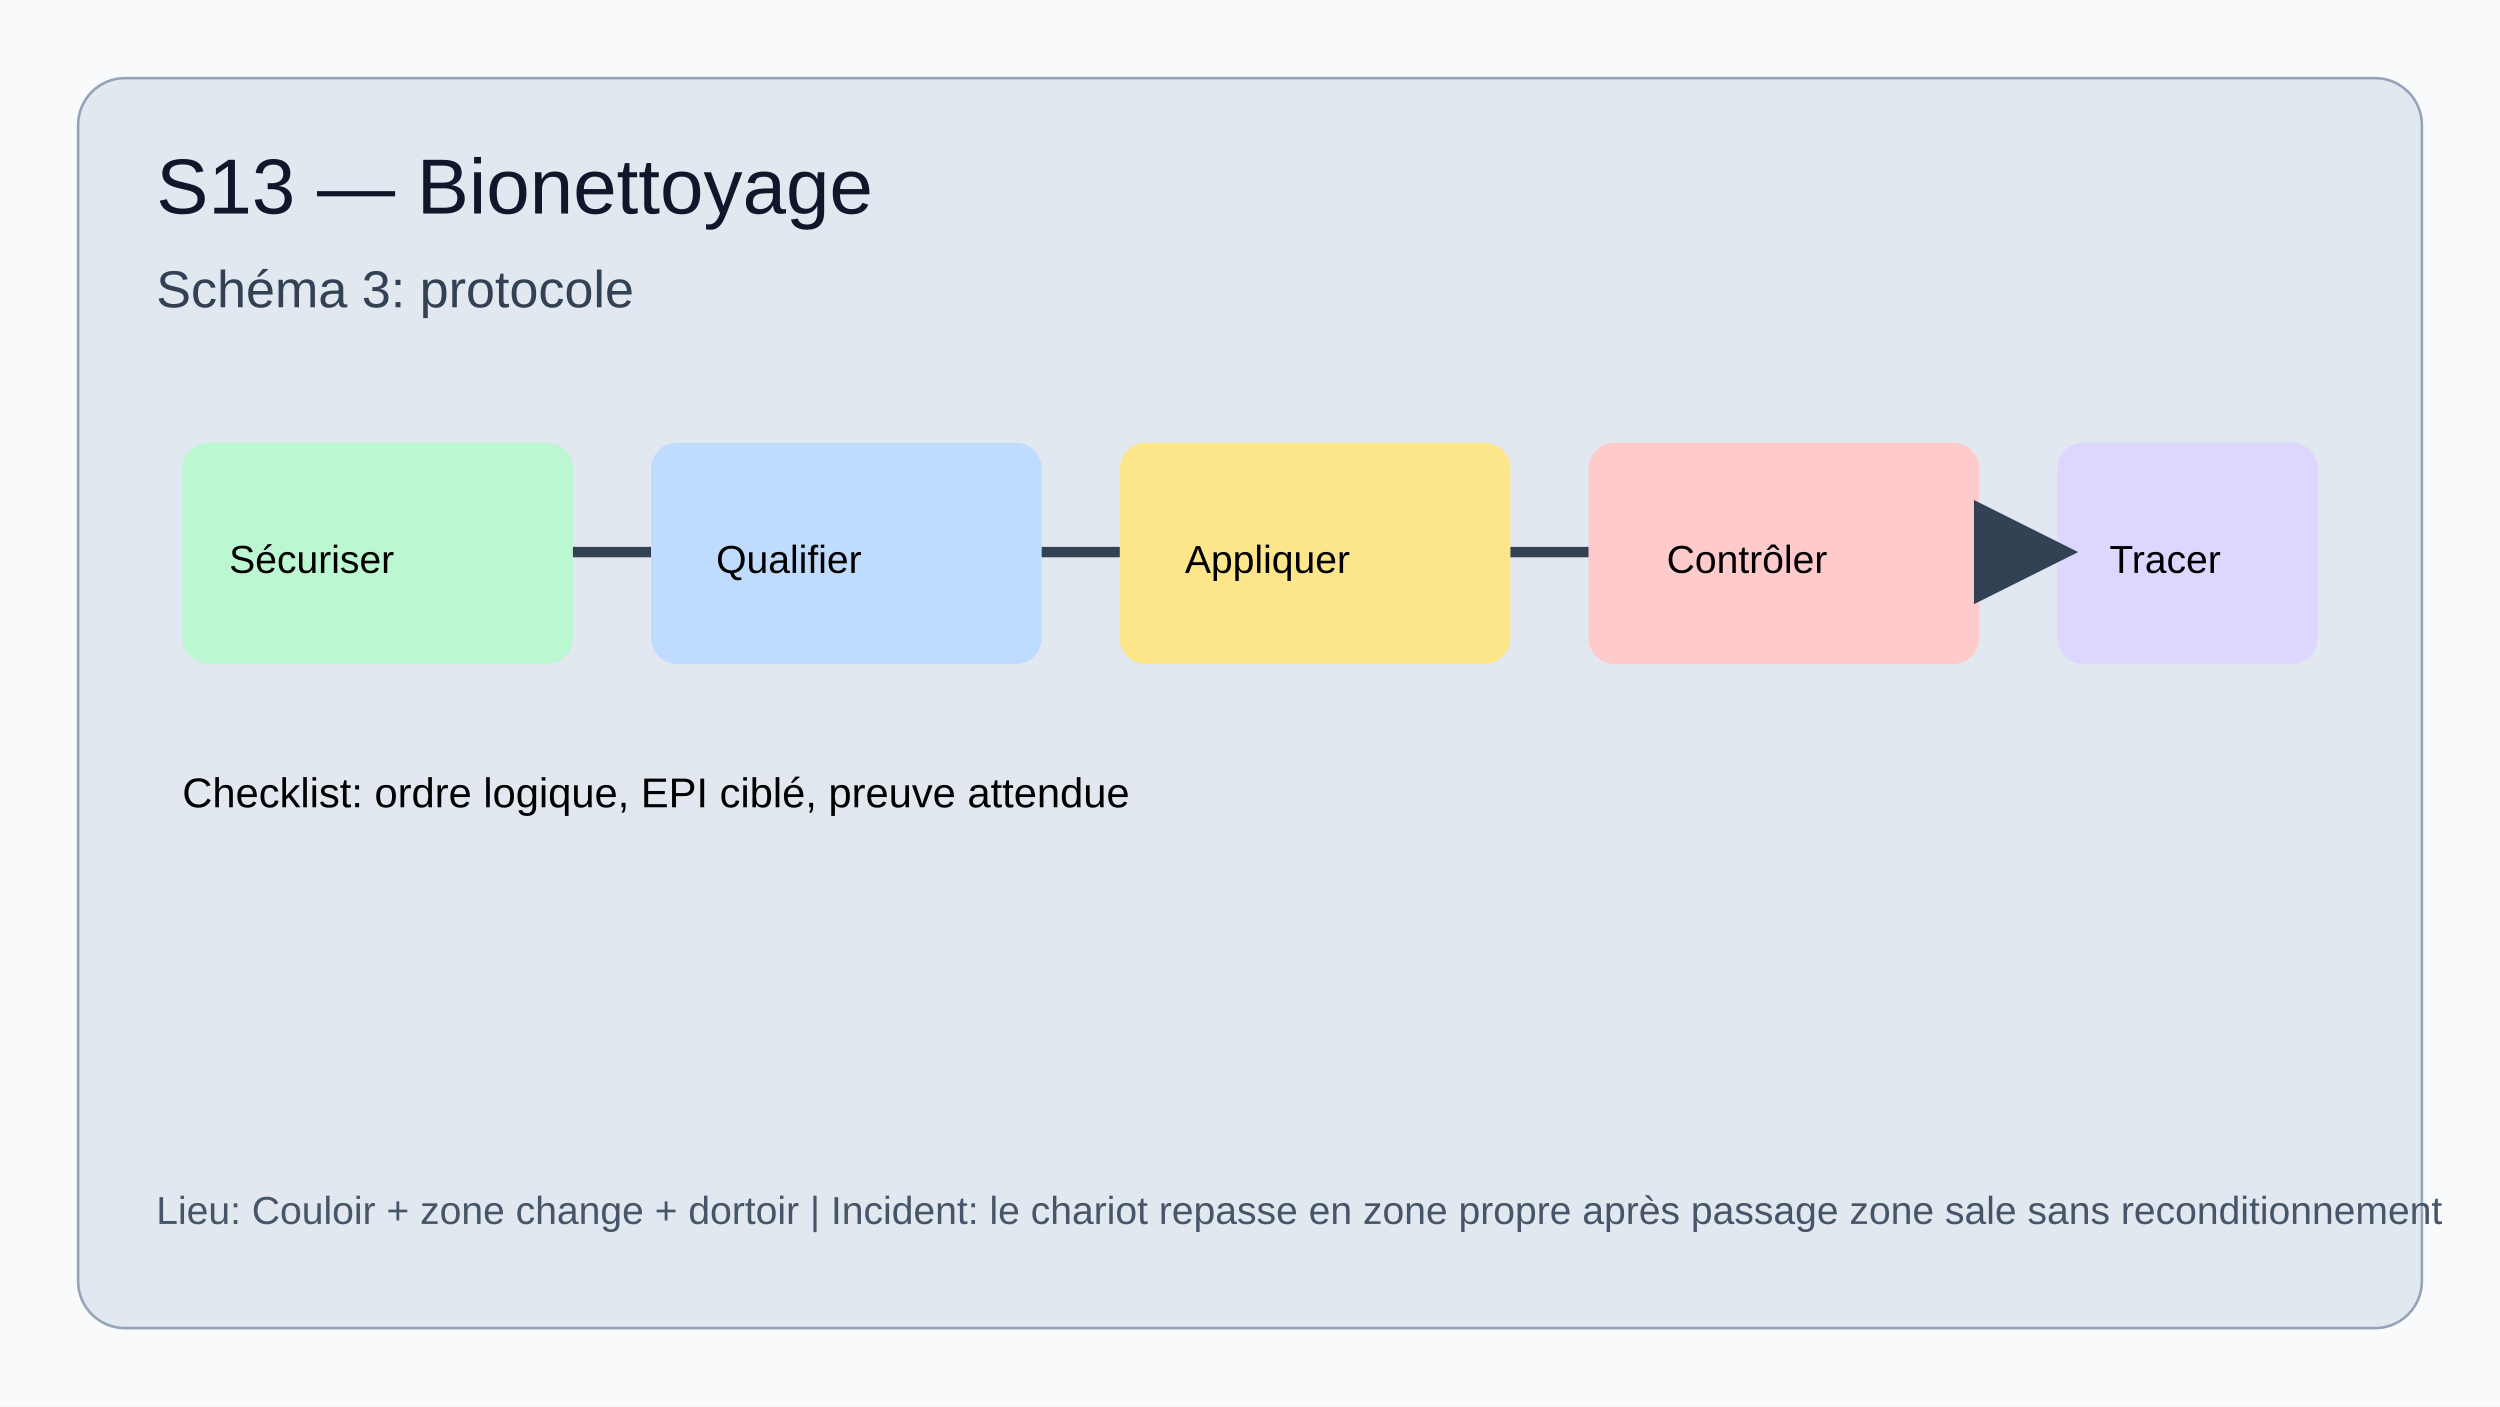
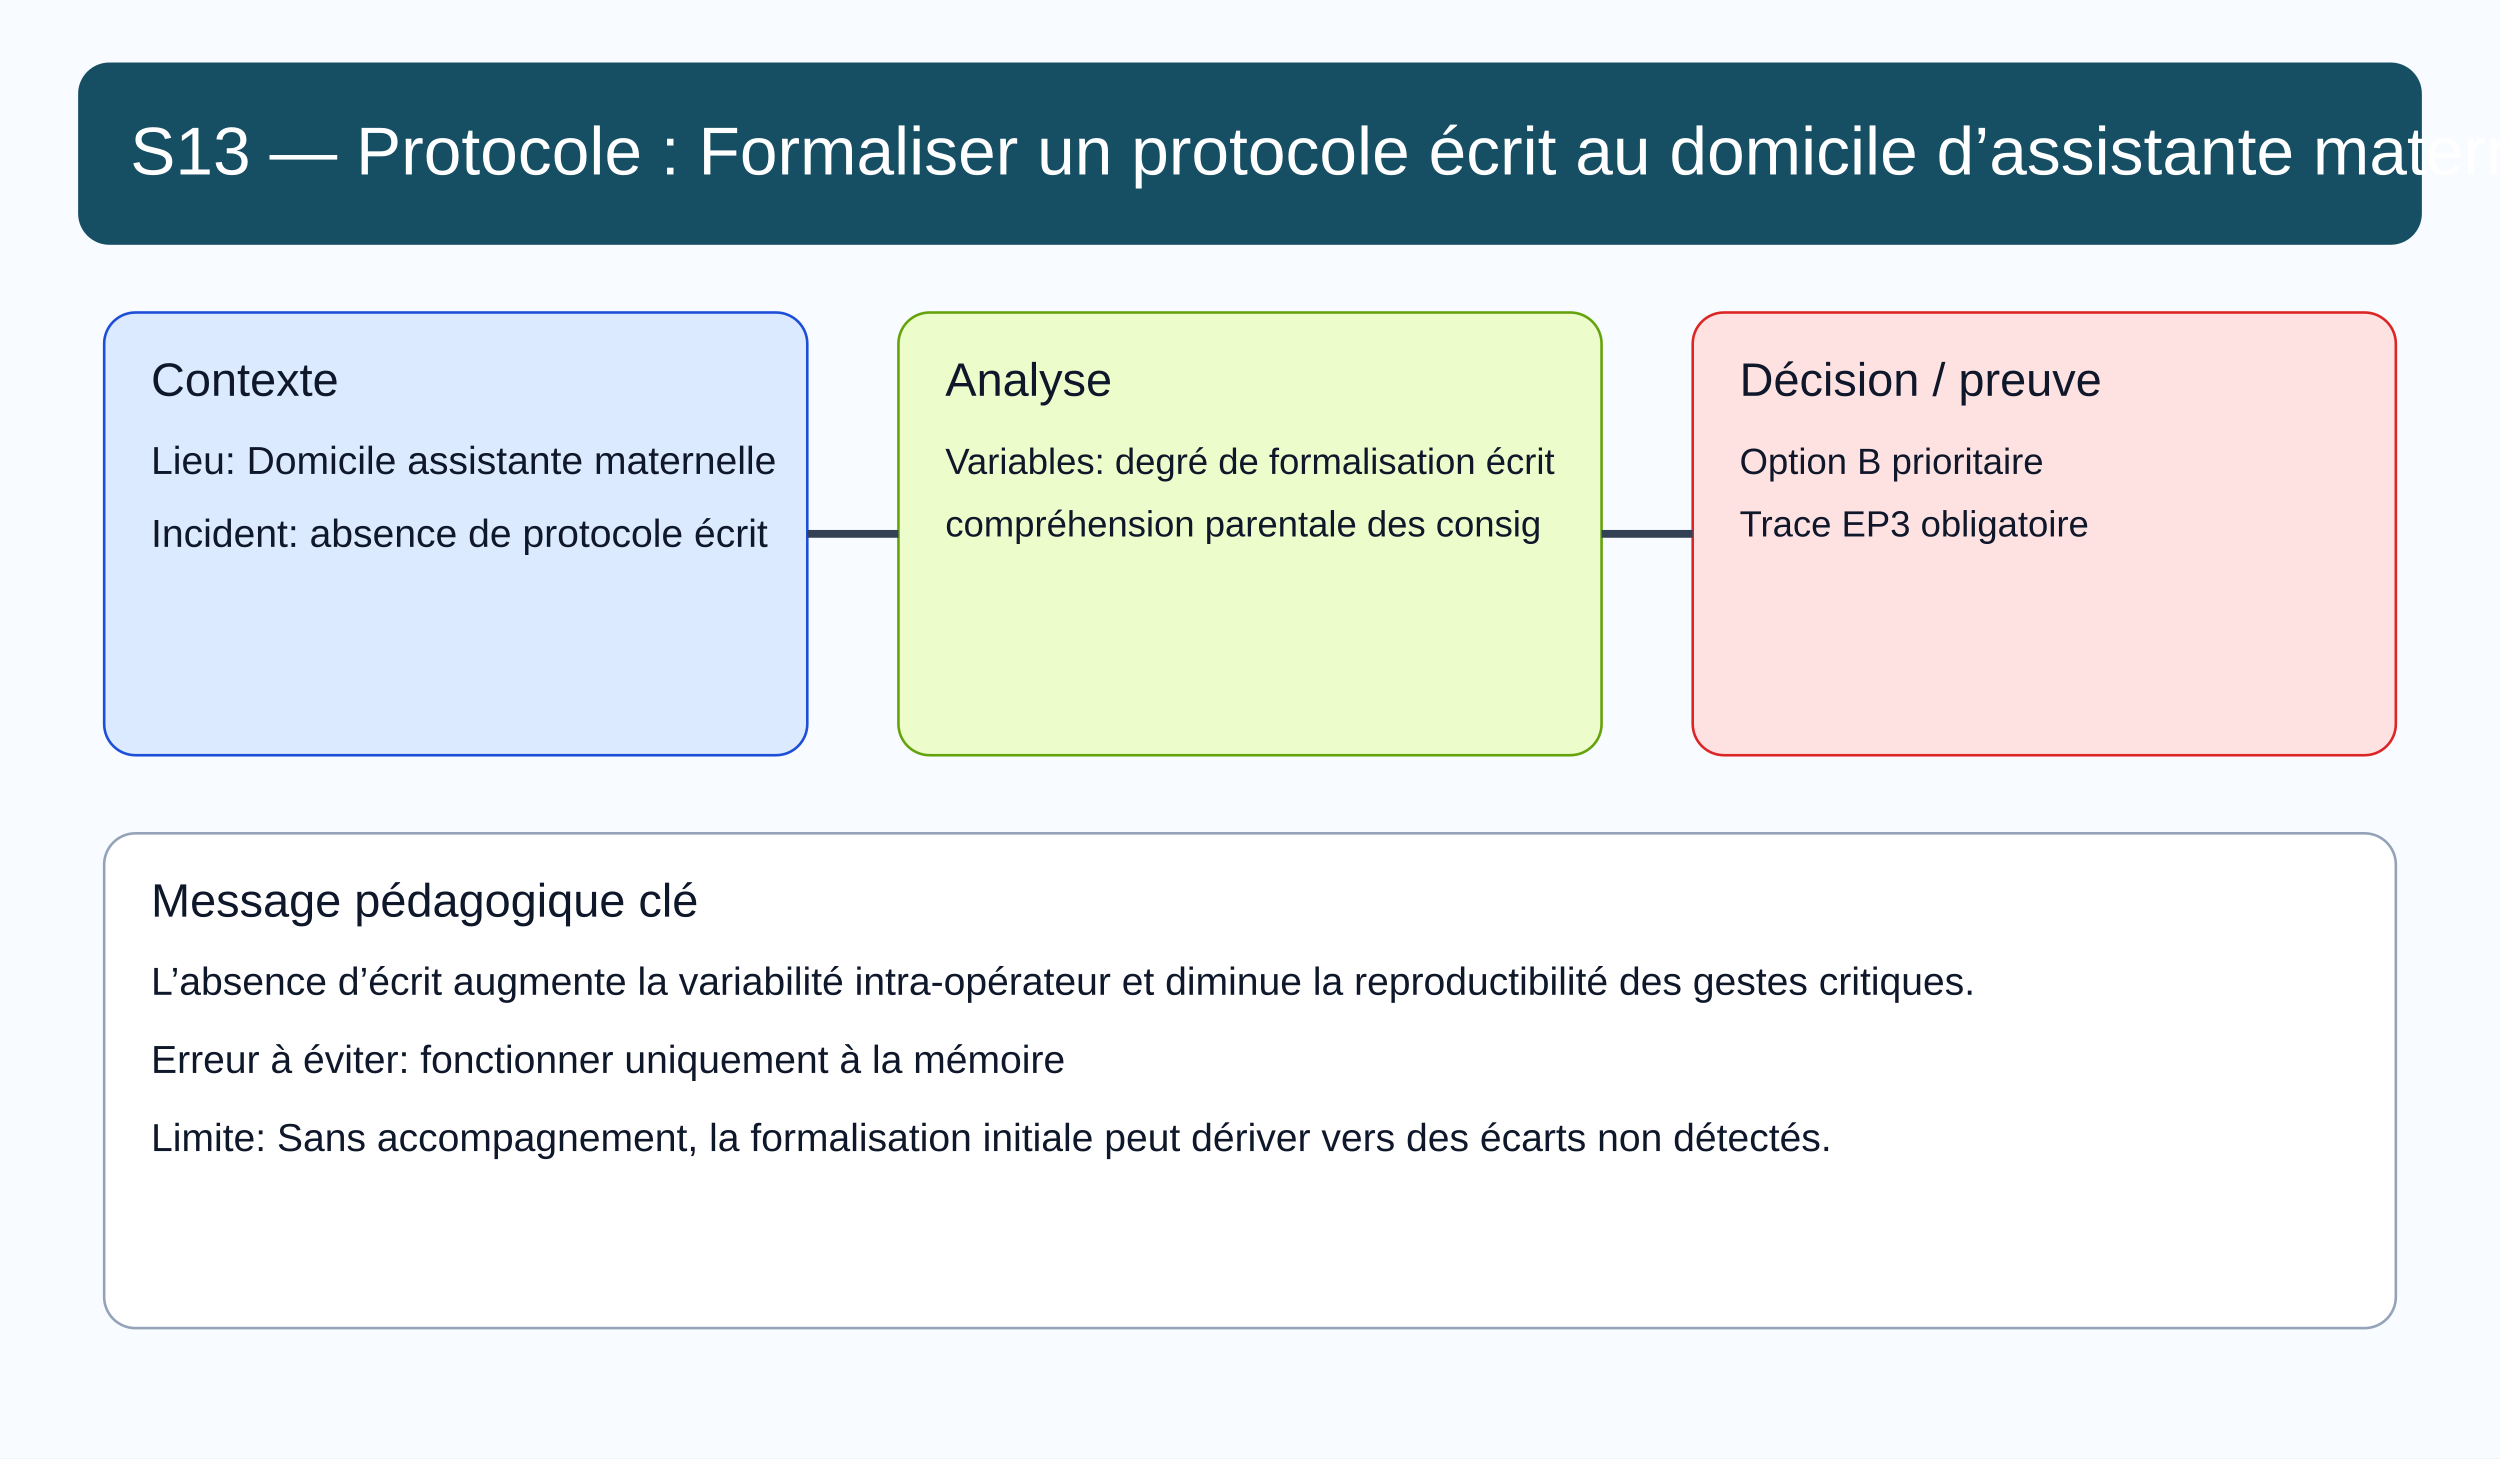
- <svg xmlns="http://www.w3.org/2000/svg" viewBox="0 0 960 540">
-   <rect width="960" height="540" fill="#f8fafc" />
-   <rect x="30" y="30" width="900" height="480" rx="18" fill="#e2e8f0" stroke="#94a3b8" />
-   <text x="60" y="82" font-size="30" font-family="Arial" fill="#0f172a">S13 — Bionettoyage</text>
-   <text x="60" y="118" font-size="20" font-family="Arial" fill="#334155">Schéma 3: protocole</text>
-   <rect x="70" y="170" width="150" height="85" rx="10" fill="#bbf7d0" />
-   <text x="88" y="220" font-size="15" font-family="Arial">Sécuriser</text>
-   <rect x="250" y="170" width="150" height="85" rx="10" fill="#bfdbfe" />
-   <text x="275" y="220" font-size="15" font-family="Arial">Qualifier</text>
-   <rect x="430" y="170" width="150" height="85" rx="10" fill="#fde68a" />
-   <text x="455" y="220" font-size="15" font-family="Arial">Appliquer</text>
-   <rect x="610" y="170" width="150" height="85" rx="10" fill="#fecaca" />
-   <text x="640" y="220" font-size="15" font-family="Arial">Contrôler</text>
-   <rect x="790" y="170" width="100" height="85" rx="10" fill="#ddd6fe" />
-   <text x="810" y="220" font-size="15" font-family="Arial">Tracer</text>
-   <path d="M220 212h30M400 212h30M580 212h30M760 212h30" stroke="#334155" stroke-width="4" marker-end="url(#a)" />
-   <text x="70" y="310" font-size="16" font-family="Arial">Checklist: ordre logique, EPI ciblé, preuve attendue</text>
-   <text x="60" y="470" font-size="15" font-family="Arial" fill="#475569">Lieu: Couloir + zone change + dortoir | Incident: le chariot repasse en zone propre après passage zone sale sans reconditionnement</text>
-   <defs>
-     <marker id="a" markerWidth="10" markerHeight="10" refX="8" refY="5" orient="auto">
-       <polygon points="0,0 10,5 0,10" fill="#334155" />
-     </marker>
-   </defs>
+ <svg xmlns="http://www.w3.org/2000/svg" width="960" height="560" viewBox="0 0 960 560">
+   <rect width="960" height="560" fill="#f8fbff" />
+   <rect x="30" y="24" width="900" height="70" rx="12" fill="#164e63" />
+   <text x="50" y="67" font-size="26" fill="#fff" font-family="Arial">S13 — Protocole : Formaliser un protocole écrit au domicile d’assistante maternelle</text>
+   <rect x="40" y="120" width="270" height="170" rx="12" fill="#dbeafe" stroke="#1d4ed8" />
+   <text x="58" y="152" font-size="18" fill="#0f172a" font-family="Arial">Contexte</text>
+   <text x="58" y="182" font-size="15" fill="#0f172a" font-family="Arial">Lieu: Domicile assistante maternelle</text>
+   <text x="58" y="210" font-size="15" fill="#0f172a" font-family="Arial">Incident: absence de protocole écrit</text>
+   <rect x="345" y="120" width="270" height="170" rx="12" fill="#ecfccb" stroke="#65a30d" />
+   <text x="363" y="152" font-size="18" fill="#0f172a" font-family="Arial">Analyse</text>
+   <text x="363" y="182" font-size="14" fill="#0f172a" font-family="Arial">Variables: degré de formalisation écrit</text>
+   <text x="363" y="206" font-size="14" fill="#0f172a" font-family="Arial">compréhension parentale des consig</text>
+   <rect x="650" y="120" width="270" height="170" rx="12" fill="#fee2e2" stroke="#dc2626" />
+   <text x="668" y="152" font-size="18" fill="#0f172a" font-family="Arial">Décision / preuve</text>
+   <text x="668" y="182" font-size="14" fill="#0f172a" font-family="Arial">Option B prioritaire</text>
+   <text x="668" y="206" font-size="14" fill="#0f172a" font-family="Arial">Trace EP3 obligatoire</text>
+   <line x1="310" y1="205" x2="345" y2="205" stroke="#334155" stroke-width="3" />
+   <line x1="615" y1="205" x2="650" y2="205" stroke="#334155" stroke-width="3" />
+   <rect x="40" y="320" width="880" height="190" rx="12" fill="#ffffff" stroke="#94a3b8" />
+   <text x="58" y="352" font-size="18" fill="#0f172a" font-family="Arial">Message pédagogique clé</text>
+   <text x="58" y="382" font-size="15" fill="#0f172a" font-family="Arial">L’absence d’écrit augmente la variabilité intra-opérateur et diminue la reproductibilité des gestes critiques.</text>
+   <text x="58" y="412" font-size="15" fill="#0f172a" font-family="Arial">Erreur à éviter: fonctionner uniquement à la mémoire</text>
+   <text x="58" y="442" font-size="15" fill="#0f172a" font-family="Arial">Limite: Sans accompagnement, la formalisation initiale peut dériver vers des écarts non détectés.</text>
</svg>
